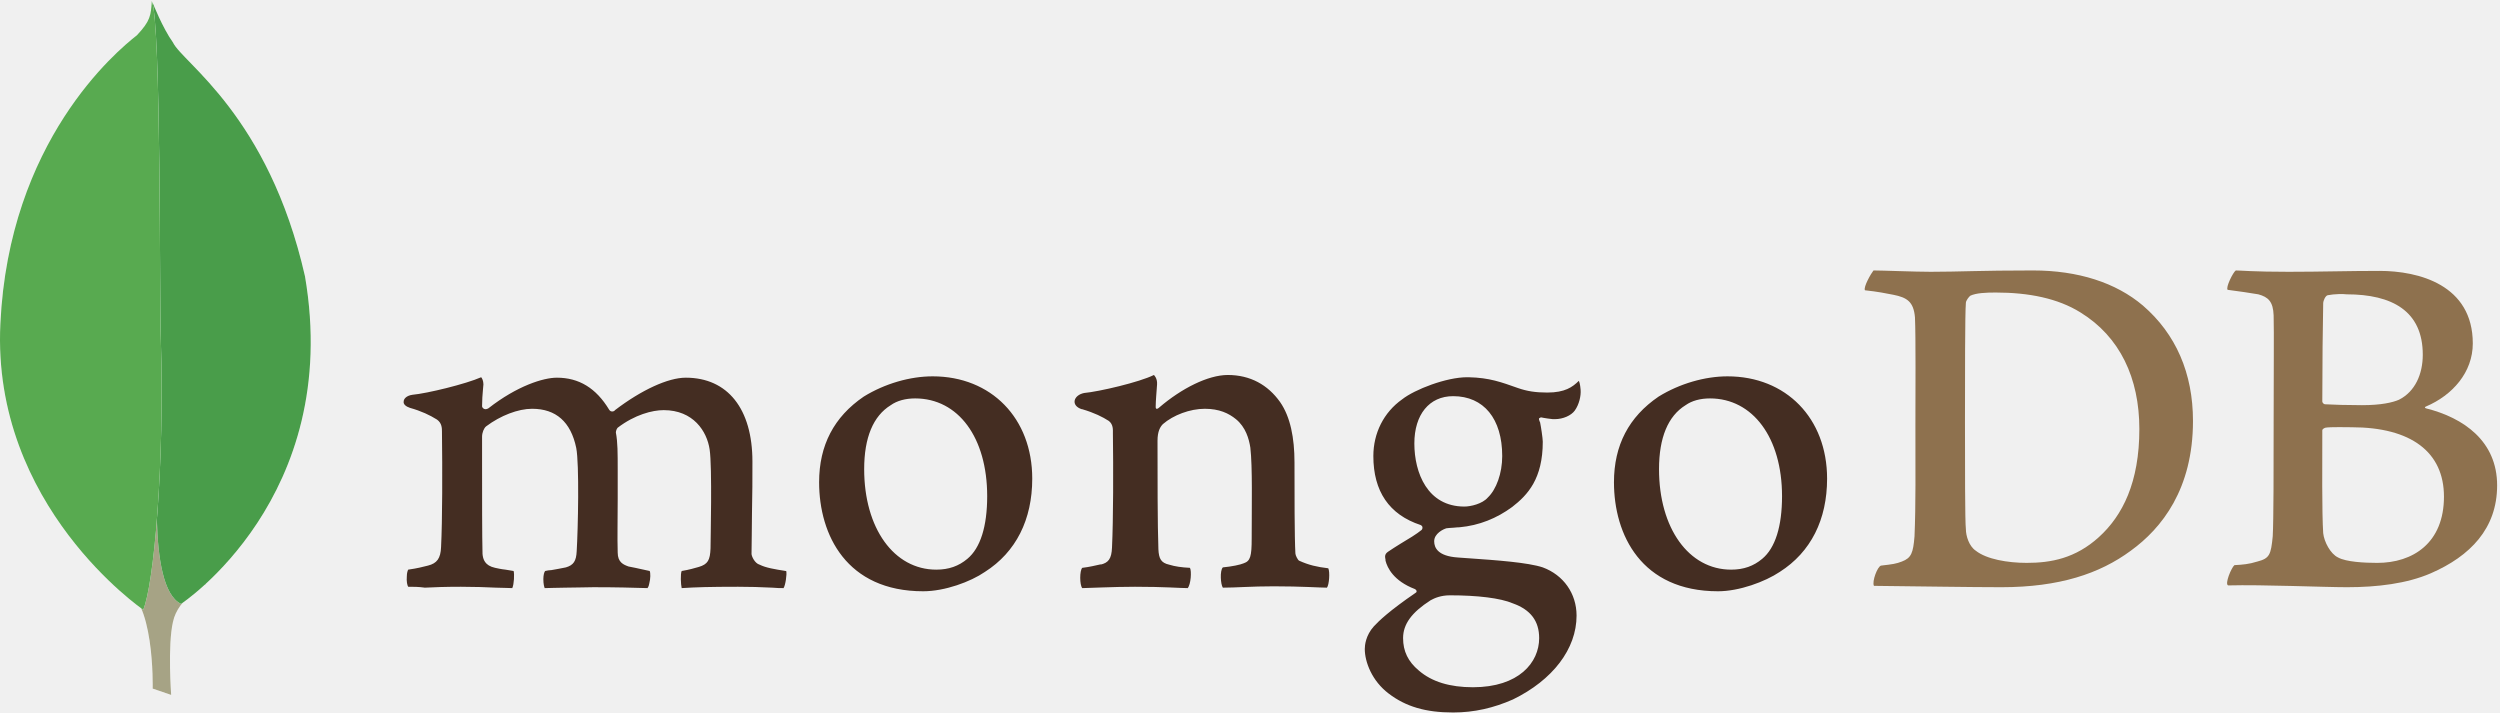
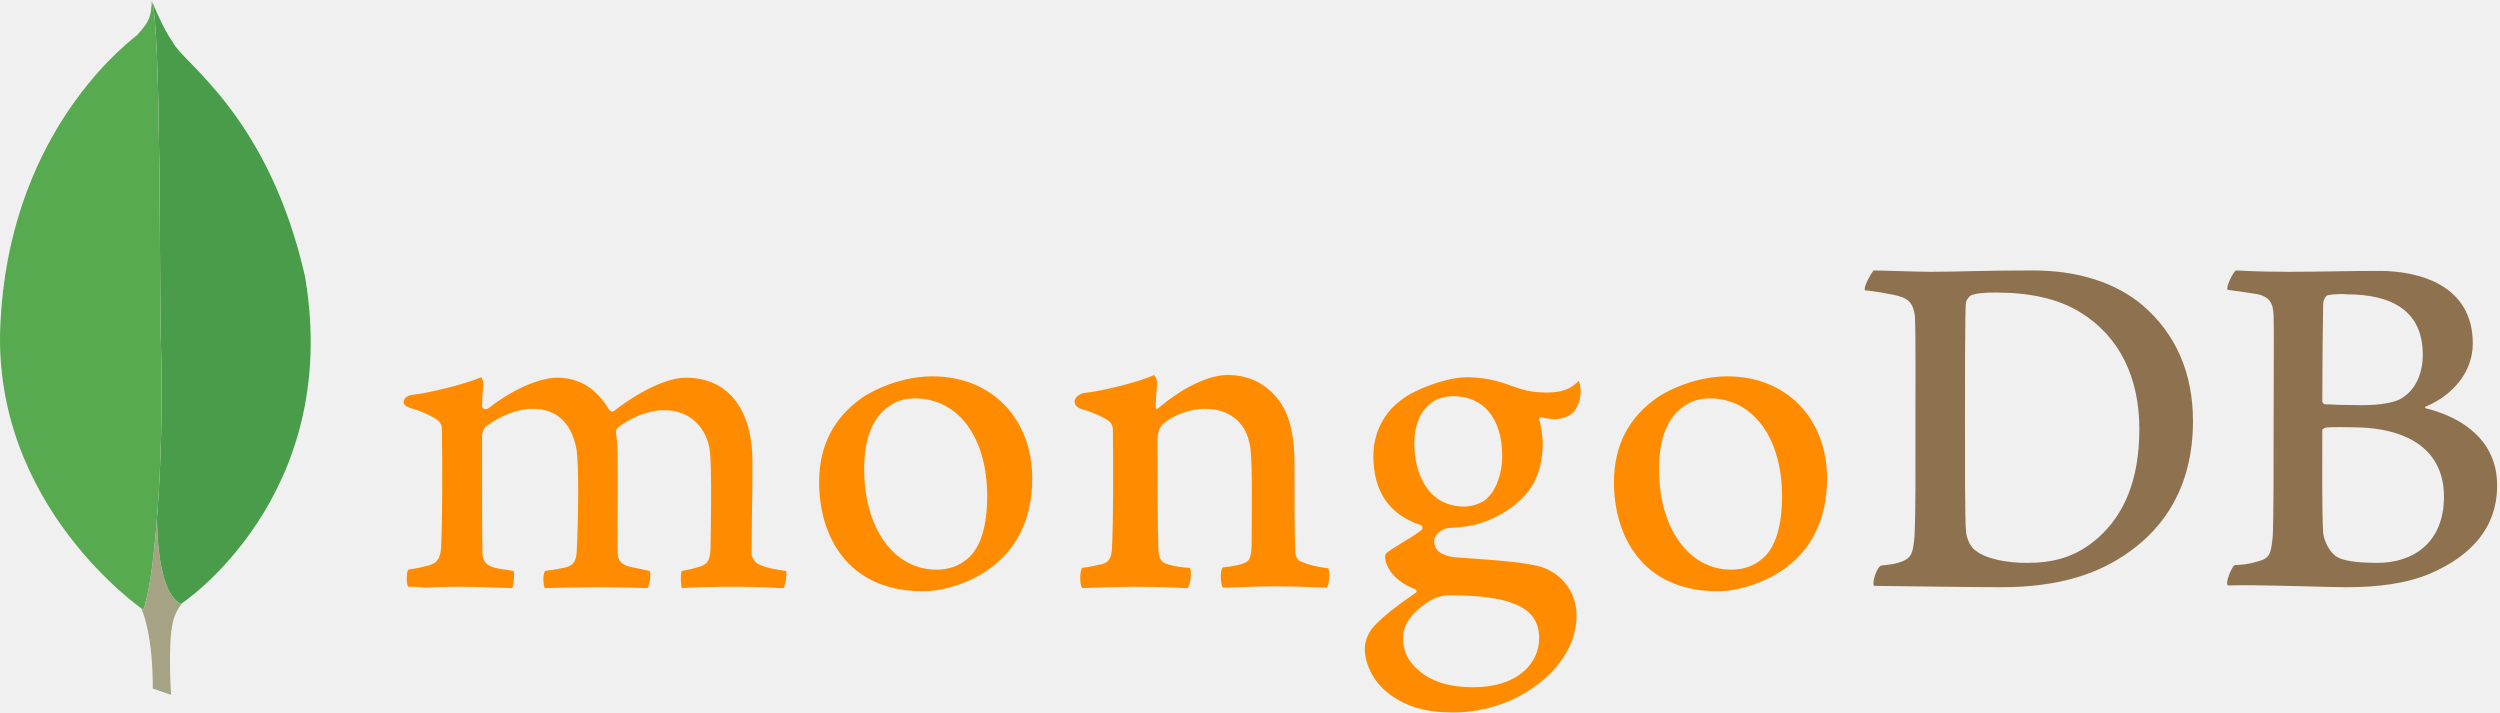
<svg xmlns="http://www.w3.org/2000/svg" height="100%" width="100%" preserveAspectRatio="xMidYMin" viewBox="0 0 512 146">
  <g fill="none" fill-rule="evenodd">
    <path d="M476.713 60.463c-.46.092-.922 1.107-.922 1.66-.092 3.692-.184 13.474-.184 20.118 0 .185.276.554.553.554 1.384.092 4.706.184 7.567.184 3.968 0 6.275-.553 7.568-1.106 3.321-1.662 4.89-5.261 4.89-9.23 0-8.95-6.275-12.365-15.596-12.365-.646-.092-2.49-.092-3.876.185zm23.81 41.25c0-9.136-6.737-14.212-18.918-14.212-.554 0-4.43-.092-5.353.092-.277.093-.645.278-.645.555 0 6.551-.093 16.98.184 21.04.184 1.753 1.477 4.245 3.046 4.983 1.66.923 5.444 1.107 8.028 1.107 7.29 0 13.658-4.06 13.658-13.565zm-42.634-46.325c.922 0 3.69.276 10.796.276 6.737 0 12.089-.184 18.641-.184 8.028 0 19.102 2.86 19.102 14.857 0 5.906-4.153 10.613-9.597 12.92-.276.092-.276.276 0 .368 7.751 1.939 14.581 6.737 14.581 15.78 0 8.86-5.537 14.489-13.566 17.996-4.891 2.122-10.981 2.86-17.164 2.86-4.707 0-17.349-.553-24.362-.368-.738-.278.646-3.6 1.291-4.153 1.662-.093 2.953-.185 4.707-.739 2.492-.645 2.768-1.384 3.137-5.167.185-3.23.185-14.674.185-22.794 0-11.166.093-18.733 0-22.424-.092-2.86-1.107-3.784-3.137-4.338-1.57-.276-4.153-.646-6.276-.922-.462-.462 1.107-3.6 1.662-3.968zm-53.248 57.399c2.216 1.752 6.553 2.49 10.429 2.49 4.983 0 9.966-.921 14.765-5.26 4.891-4.428 8.305-11.257 8.305-22.146 0-10.429-3.968-18.919-12.089-23.901-4.614-2.862-10.52-4.06-17.349-4.06-2.03 0-3.968.092-5.167.645-.278.185-.923 1.015-.923 1.476-.185 1.846-.185 16.057-.185 24.363 0 8.582 0 20.579.185 21.963 0 1.385.645 3.507 2.03 4.43zm-20.948-57.4c1.754 0 8.49.277 11.72.277 5.815 0 9.967-.276 20.948-.276 9.228 0 16.98 2.491 22.517 7.197 6.736 5.814 10.244 13.843 10.244 23.624 0 13.935-6.368 21.964-12.736 26.578-6.366 4.706-14.672 7.474-26.484 7.474-6.275 0-17.072-.184-26.024-.277h-.092c-.461-.83.738-4.06 1.476-4.152 2.4-.277 3.046-.37 4.246-.83 1.937-.739 2.307-1.754 2.584-5.168.276-6.368.184-14.027.184-22.702 0-6.182.092-18.272-.093-22.148-.276-3.229-1.66-4.06-4.429-4.614-1.384-.276-3.23-.646-5.813-.922-.37-.647 1.291-3.507 1.752-4.06z" fill="#8E714E" />
-     <path d="M272.033 116.385c-2.307-.277-3.968-.645-5.998-1.568-.277-.185-.739-1.107-.739-1.477-.184-3.23-.184-12.458-.184-18.64 0-4.984-.83-9.321-2.953-12.366-2.492-3.508-6.09-5.537-10.705-5.537-4.06 0-9.505 2.768-14.027 6.644-.092.092-.83.739-.738-.277 0-1.015.185-3.045.277-4.43.093-1.292-.646-1.937-.646-1.937-2.953 1.476-11.258 3.414-14.304 3.69-2.214.463-2.768 2.585-.46 3.323h.092c2.49.738 4.152 1.569 5.443 2.4.923.738.831 1.753.831 2.584.092 6.92.092 17.533-.184 23.347-.092 2.307-.738 3.137-2.4 3.506l.185-.092c-1.292.277-2.307.553-3.876.738-.554.554-.554 3.507 0 4.153 1.015 0 6.367-.277 10.798-.277 6.09 0 9.228.277 10.796.277.646-.738.831-3.507.462-4.153-1.754-.092-3.046-.276-4.245-.646-1.661-.37-2.123-1.199-2.216-3.137-.183-4.892-.183-15.227-.183-22.24 0-1.938.553-2.861 1.106-3.415 2.123-1.845 5.538-3.137 8.583-3.137 2.953 0 4.89.923 6.367 2.123 2.03 1.66 2.676 4.06 2.953 5.813.461 3.968.277 11.812.277 18.641 0 3.691-.277 4.614-1.66 5.075-.647.277-2.308.647-4.246.83-.646.647-.461 3.508 0 4.154 2.676 0 5.814-.277 10.428-.277 5.721 0 9.413.277 10.89.277.46-.554.645-3.23.276-3.969zm25.562-35.25c-4.89 0-7.936 3.783-7.936 9.688 0 5.999 2.676 12.92 10.243 12.92 1.292 0 3.692-.554 4.798-1.846 1.754-1.66 2.954-4.983 2.954-8.49 0-7.659-3.784-12.273-10.059-12.273zm-.646 40.787c-1.845 0-3.138.554-3.968 1.016-3.876 2.49-5.629 4.89-5.629 7.752 0 2.675 1.015 4.797 3.23 6.643 2.676 2.307 6.367 3.415 11.073 3.415 9.413 0 13.566-5.076 13.566-10.058 0-3.508-1.754-5.815-5.352-7.106-2.584-1.108-7.29-1.662-12.92-1.662zm.646 23.994c-5.629 0-9.69-1.2-13.196-3.876-3.415-2.584-4.891-6.46-4.891-9.136 0-.738.185-2.769 1.846-4.614 1.014-1.108 3.23-3.23 8.49-6.829.184-.092.276-.184.276-.37 0-.184-.185-.369-.369-.46-4.337-1.661-5.629-4.338-5.999-5.814v-.185c-.091-.554-.276-1.107.555-1.661.646-.461 1.569-1.015 2.583-1.66 1.569-.924 3.23-1.939 4.245-2.77.185-.184.185-.368.185-.553 0-.185-.185-.37-.37-.461-6.458-2.123-9.688-6.922-9.688-14.12 0-4.706 2.122-8.951 5.905-11.627 2.584-2.03 9.044-4.522 13.289-4.522h.277c4.337.092 6.736 1.015 10.15 2.215 1.846.646 3.6.922 6 .922 3.598 0 5.167-1.107 6.458-2.398.093.184.278.646.37 1.845.092 1.2-.277 2.953-1.2 4.245-.738 1.015-2.399 1.754-4.06 1.754h-.462c-1.661-.185-2.4-.37-2.4-.37l-.368.185c-.092.185 0 .369.092.646l.093.185c.184.83.553 3.321.553 3.968 0 7.567-3.045 10.888-6.275 13.38-3.138 2.307-6.736 3.783-10.797 4.153-.092 0-.46 0-1.292.092-.461 0-1.107.093-1.2.093h-.092c-.738.184-2.583 1.107-2.583 2.675 0 1.384.83 3.046 4.798 3.323.83.092 1.66.092 2.584.185 5.26.368 11.812.83 14.857 1.845 4.245 1.568 6.921 5.352 6.921 9.874 0 6.83-4.89 13.197-13.011 17.164-3.968 1.754-7.937 2.677-12.274 2.677zm52.6-64.32c-1.937 0-3.691.46-4.983 1.383-3.598 2.215-5.444 6.645-5.444 13.104 0 12.09 6.09 20.58 14.765 20.58 2.584 0 4.614-.739 6.367-2.215 2.676-2.216 4.061-6.645 4.061-12.828 0-11.996-5.999-20.025-14.765-20.025zm1.662 39.496c-15.688 0-21.317-11.535-21.317-22.332 0-7.567 3.045-13.381 9.135-17.534 4.338-2.676 9.506-4.152 14.12-4.152 11.996 0 20.394 8.582 20.394 20.948 0 8.397-3.322 15.041-9.69 19.102-3.045 2.03-8.305 3.968-12.643 3.968h.001zM187.411 81.595c-1.938 0-3.691.461-4.984 1.384-3.598 2.215-5.444 6.645-5.444 13.104 0 12.09 6.09 20.58 14.765 20.58 2.584 0 4.614-.739 6.368-2.215 2.675-2.216 4.06-6.645 4.06-12.828 0-11.996-5.906-20.025-14.765-20.025zm1.661 39.497c-15.688 0-21.317-11.535-21.317-22.332 0-7.567 3.045-13.381 9.135-17.534 4.338-2.676 9.506-4.152 14.12-4.152 11.997 0 20.394 8.582 20.394 20.948 0 8.397-3.322 15.041-9.69 19.102-2.953 2.03-8.213 3.968-12.642 3.968zm-105.478-.923c-.185-.276-.37-1.107-.277-2.122 0-.739.185-1.2.277-1.384 1.938-.278 2.953-.555 4.06-.831 1.846-.462 2.584-1.476 2.676-3.783.278-5.537.278-16.058.185-23.348v-.185c0-.83 0-1.846-1.015-2.584-1.477-.922-3.23-1.752-5.537-2.4-.83-.275-1.384-.737-1.292-1.29 0-.554.554-1.2 1.754-1.385 3.045-.277 10.98-2.214 14.118-3.599.185.184.462.739.462 1.477l-.092 1.014c-.093 1.016-.185 2.216-.185 3.415 0 .369.37.646.738.646.185 0 .37-.092.554-.185 5.906-4.614 11.258-6.275 14.026-6.275 4.523 0 8.03 2.123 10.706 6.552.184.278.369.37.646.37.184 0 .46-.092.553-.277 5.445-4.153 10.89-6.645 14.488-6.645 8.582 0 13.658 6.368 13.658 17.165 0 3.045 0 7.013-.092 10.613 0 3.229-.092 6.182-.092 8.305 0 .46.645 1.937 1.66 2.214 1.292.646 3.046.923 5.353 1.292h.092c.185.646-.184 3.045-.553 3.507-.554 0-1.385 0-2.307-.092a136.208 136.208 0 0 0-7.014-.185c-5.721 0-8.674.092-11.536.277-.183-.738-.276-2.953 0-3.507 1.662-.276 2.492-.554 3.508-.83 1.846-.554 2.307-1.385 2.4-3.784 0-1.753.368-16.703-.186-20.302-.553-3.691-3.322-8.028-9.413-8.028-2.307 0-5.905.923-9.412 3.598-.184.185-.37.646-.37.923v.093c.37 1.937.37 4.153.37 7.567v5.998c0 4.153-.093 8.029 0 10.981 0 2.031 1.2 2.492 2.215 2.862.554.091.922.184 1.384.276.83.185 1.661.37 2.953.646.185.37.185 1.569-.092 2.584-.093.554-.278.83-.37.923-3.137-.092-6.367-.185-11.073-.185-1.384 0-3.784.093-5.814.093-1.662 0-3.23.092-4.152.092-.093-.185-.278-.83-.278-1.846 0-.83.185-1.476.37-1.661.461-.092.83-.184 1.292-.184 1.106-.185 2.03-.37 2.952-.554 1.57-.461 2.123-1.292 2.215-3.322.277-4.614.554-17.81-.092-21.133-1.107-5.352-4.152-8.028-9.044-8.028-2.86 0-6.46 1.384-9.412 3.6-.462.368-.831 1.29-.831 2.121v5.445c0 6.644 0 14.95.092 18.549.093 1.106.461 2.399 2.584 2.86.462.092 1.2.277 2.123.37l1.66.276c.186.554.093 2.769-.276 3.507-.923 0-2.03-.092-3.323-.092-1.937-.093-4.429-.185-7.197-.185-3.23 0-5.537.092-7.383.185-1.292-.185-2.307-.185-3.414-.185z" fill="#442D22" />
+     <path d="M272.033 116.385c-2.307-.277-3.968-.645-5.998-1.568-.277-.185-.739-1.107-.739-1.477-.184-3.23-.184-12.458-.184-18.64 0-4.984-.83-9.321-2.953-12.366-2.492-3.508-6.09-5.537-10.705-5.537-4.06 0-9.505 2.768-14.027 6.644-.092.092-.83.739-.738-.277 0-1.015.185-3.045.277-4.43.093-1.292-.646-1.937-.646-1.937-2.953 1.476-11.258 3.414-14.304 3.69-2.214.463-2.768 2.585-.46 3.323h.092c2.49.738 4.152 1.569 5.443 2.4.923.738.831 1.753.831 2.584.092 6.92.092 17.533-.184 23.347-.092 2.307-.738 3.137-2.4 3.506l.185-.092c-1.292.277-2.307.553-3.876.738-.554.554-.554 3.507 0 4.153 1.015 0 6.367-.277 10.798-.277 6.09 0 9.228.277 10.796.277.646-.738.831-3.507.462-4.153-1.754-.092-3.046-.276-4.245-.646-1.661-.37-2.123-1.199-2.216-3.137-.183-4.892-.183-15.227-.183-22.24 0-1.938.553-2.861 1.106-3.415 2.123-1.845 5.538-3.137 8.583-3.137 2.953 0 4.89.923 6.367 2.123 2.03 1.66 2.676 4.06 2.953 5.813.461 3.968.277 11.812.277 18.641 0 3.691-.277 4.614-1.66 5.075-.647.277-2.308.647-4.246.83-.646.647-.461 3.508 0 4.154 2.676 0 5.814-.277 10.428-.277 5.721 0 9.413.277 10.89.277.46-.554.645-3.23.276-3.969zm25.562-35.25c-4.89 0-7.936 3.783-7.936 9.688 0 5.999 2.676 12.92 10.243 12.92 1.292 0 3.692-.554 4.798-1.846 1.754-1.66 2.954-4.983 2.954-8.49 0-7.659-3.784-12.273-10.059-12.273zm-.646 40.787c-1.845 0-3.138.554-3.968 1.016-3.876 2.49-5.629 4.89-5.629 7.752 0 2.675 1.015 4.797 3.23 6.643 2.676 2.307 6.367 3.415 11.073 3.415 9.413 0 13.566-5.076 13.566-10.058 0-3.508-1.754-5.815-5.352-7.106-2.584-1.108-7.29-1.662-12.92-1.662zm.646 23.994c-5.629 0-9.69-1.2-13.196-3.876-3.415-2.584-4.891-6.46-4.891-9.136 0-.738.185-2.769 1.846-4.614 1.014-1.108 3.23-3.23 8.49-6.829.184-.092.276-.184.276-.37 0-.184-.185-.369-.369-.46-4.337-1.661-5.629-4.338-5.999-5.814v-.185c-.091-.554-.276-1.107.555-1.661.646-.461 1.569-1.015 2.583-1.66 1.569-.924 3.23-1.939 4.245-2.77.185-.184.185-.368.185-.553 0-.185-.185-.37-.37-.461-6.458-2.123-9.688-6.922-9.688-14.12 0-4.706 2.122-8.951 5.905-11.627 2.584-2.03 9.044-4.522 13.289-4.522h.277c4.337.092 6.736 1.015 10.15 2.215 1.846.646 3.6.922 6 .922 3.598 0 5.167-1.107 6.458-2.398.093.184.278.646.37 1.845.092 1.2-.277 2.953-1.2 4.245-.738 1.015-2.399 1.754-4.06 1.754h-.462c-1.661-.185-2.4-.37-2.4-.37l-.368.185c-.092.185 0 .369.092.646l.093.185c.184.83.553 3.321.553 3.968 0 7.567-3.045 10.888-6.275 13.38-3.138 2.307-6.736 3.783-10.797 4.153-.092 0-.46 0-1.292.092-.461 0-1.107.093-1.2.093h-.092c-.738.184-2.583 1.107-2.583 2.675 0 1.384.83 3.046 4.798 3.323.83.092 1.66.092 2.584.185 5.26.368 11.812.83 14.857 1.845 4.245 1.568 6.921 5.352 6.921 9.874 0 6.83-4.89 13.197-13.011 17.164-3.968 1.754-7.937 2.677-12.274 2.677zm52.6-64.32c-1.937 0-3.691.46-4.983 1.383-3.598 2.215-5.444 6.645-5.444 13.104 0 12.09 6.09 20.58 14.765 20.58 2.584 0 4.614-.739 6.367-2.215 2.676-2.216 4.061-6.645 4.061-12.828 0-11.996-5.999-20.025-14.765-20.025zm1.662 39.496c-15.688 0-21.317-11.535-21.317-22.332 0-7.567 3.045-13.381 9.135-17.534 4.338-2.676 9.506-4.152 14.12-4.152 11.996 0 20.394 8.582 20.394 20.948 0 8.397-3.322 15.041-9.69 19.102-3.045 2.03-8.305 3.968-12.643 3.968h.001zM187.411 81.595c-1.938 0-3.691.461-4.984 1.384-3.598 2.215-5.444 6.645-5.444 13.104 0 12.09 6.09 20.58 14.765 20.58 2.584 0 4.614-.739 6.368-2.215 2.675-2.216 4.06-6.645 4.06-12.828 0-11.996-5.906-20.025-14.765-20.025zm1.661 39.497c-15.688 0-21.317-11.535-21.317-22.332 0-7.567 3.045-13.381 9.135-17.534 4.338-2.676 9.506-4.152 14.12-4.152 11.997 0 20.394 8.582 20.394 20.948 0 8.397-3.322 15.041-9.69 19.102-2.953 2.03-8.213 3.968-12.642 3.968zm-105.478-.923c-.185-.276-.37-1.107-.277-2.122 0-.739.185-1.2.277-1.384 1.938-.278 2.953-.555 4.06-.831 1.846-.462 2.584-1.476 2.676-3.783.278-5.537.278-16.058.185-23.348v-.185c0-.83 0-1.846-1.015-2.584-1.477-.922-3.23-1.752-5.537-2.4-.83-.275-1.384-.737-1.292-1.29 0-.554.554-1.2 1.754-1.385 3.045-.277 10.98-2.214 14.118-3.599.185.184.462.739.462 1.477l-.092 1.014c-.093 1.016-.185 2.216-.185 3.415 0 .369.37.646.738.646.185 0 .37-.092.554-.185 5.906-4.614 11.258-6.275 14.026-6.275 4.523 0 8.03 2.123 10.706 6.552.184.278.369.37.646.37.184 0 .46-.092.553-.277 5.445-4.153 10.89-6.645 14.488-6.645 8.582 0 13.658 6.368 13.658 17.165 0 3.045 0 7.013-.092 10.613 0 3.229-.092 6.182-.092 8.305 0 .46.645 1.937 1.66 2.214 1.292.646 3.046.923 5.353 1.292h.092c.185.646-.184 3.045-.553 3.507-.554 0-1.385 0-2.307-.092a136.208 136.208 0 0 0-7.014-.185c-5.721 0-8.674.092-11.536.277-.183-.738-.276-2.953 0-3.507 1.662-.276 2.492-.554 3.508-.83 1.846-.554 2.307-1.385 2.4-3.784 0-1.753.368-16.703-.186-20.302-.553-3.691-3.322-8.028-9.413-8.028-2.307 0-5.905.923-9.412 3.598-.184.185-.37.646-.37.923v.093c.37 1.937.37 4.153.37 7.567v5.998c0 4.153-.093 8.029 0 10.981 0 2.031 1.2 2.492 2.215 2.862.554.091.922.184 1.384.276.83.185 1.661.37 2.953.646.185.37.185 1.569-.092 2.584-.093.554-.278.83-.37.923-3.137-.092-6.367-.185-11.073-.185-1.384 0-3.784.093-5.814.093-1.662 0-3.23.092-4.152.092-.093-.185-.278-.83-.278-1.846 0-.83.185-1.476.37-1.661.461-.092.83-.184 1.292-.184 1.106-.185 2.03-.37 2.952-.554 1.57-.461 2.123-1.292 2.215-3.322.277-4.614.554-17.81-.092-21.133-1.107-5.352-4.152-8.028-9.044-8.028-2.86 0-6.46 1.384-9.412 3.6-.462.368-.831 1.29-.831 2.121v5.445c0 6.644 0 14.95.092 18.549.093 1.106.461 2.399 2.584 2.86.462.092 1.2.277 2.123.37l1.66.276c.186.554.093 2.769-.276 3.507-.923 0-2.03-.092-3.323-.092-1.937-.093-4.429-.185-7.197-.185-3.23 0-5.537.092-7.383.185-1.292-.185-2.307-.185-3.414-.185z" fill="darkorange" />
    <path d="M35.053 142.317l-3.783-1.293s.462-19.286-6.46-20.67c-4.613-5.353.74-227.013 17.35-.739 0 0-5.722 2.86-6.737 7.752-1.108 4.799-.37 14.95-.37 14.95z" fill="#FFF" />
    <path d="M35.053 142.317l-3.783-1.293s.462-19.286-6.46-20.67c-4.613-5.353.74-227.013 17.35-.739 0 0-5.722 2.86-6.737 7.752-1.108 4.799-.37 14.95-.37 14.95z" fill="#A6A385" />
    <path d="M37.084 123.676s33.13-21.779 25.377-67.09c-7.474-32.943-25.1-43.74-27.038-47.893C33.301 5.74 31.27.573 31.27.573l1.385 91.634c0 .093-2.861 28.054 4.43 31.47" fill="#FFF" />
    <path d="M37.084 123.676s33.13-21.779 25.377-67.09c-7.474-32.943-25.1-43.74-27.038-47.893C33.301 5.74 31.27.573 31.27.573l1.385 91.634c0 .093-2.861 28.054 4.43 31.47" fill="#499D4A" />
    <path d="M29.333 124.875S-1.767 103.65.079 66.277C1.832 28.903 23.795 10.539 28.04 7.217c2.769-2.953 2.861-4.061 3.046-7.014 1.938 4.153 1.569 62.106 1.845 68.934.83 26.3-1.476 50.756-3.598 55.738z" fill="#FFF" />
    <path d="M29.333 124.875S-1.767 103.65.079 66.277C1.832 28.903 23.795 10.539 28.04 7.217c2.769-2.953 2.861-4.061 3.046-7.014 1.938 4.153 1.569 62.106 1.845 68.934.83 26.3-1.476 50.756-3.598 55.738z" fill="#58AA50" />
  </g>
</svg>
